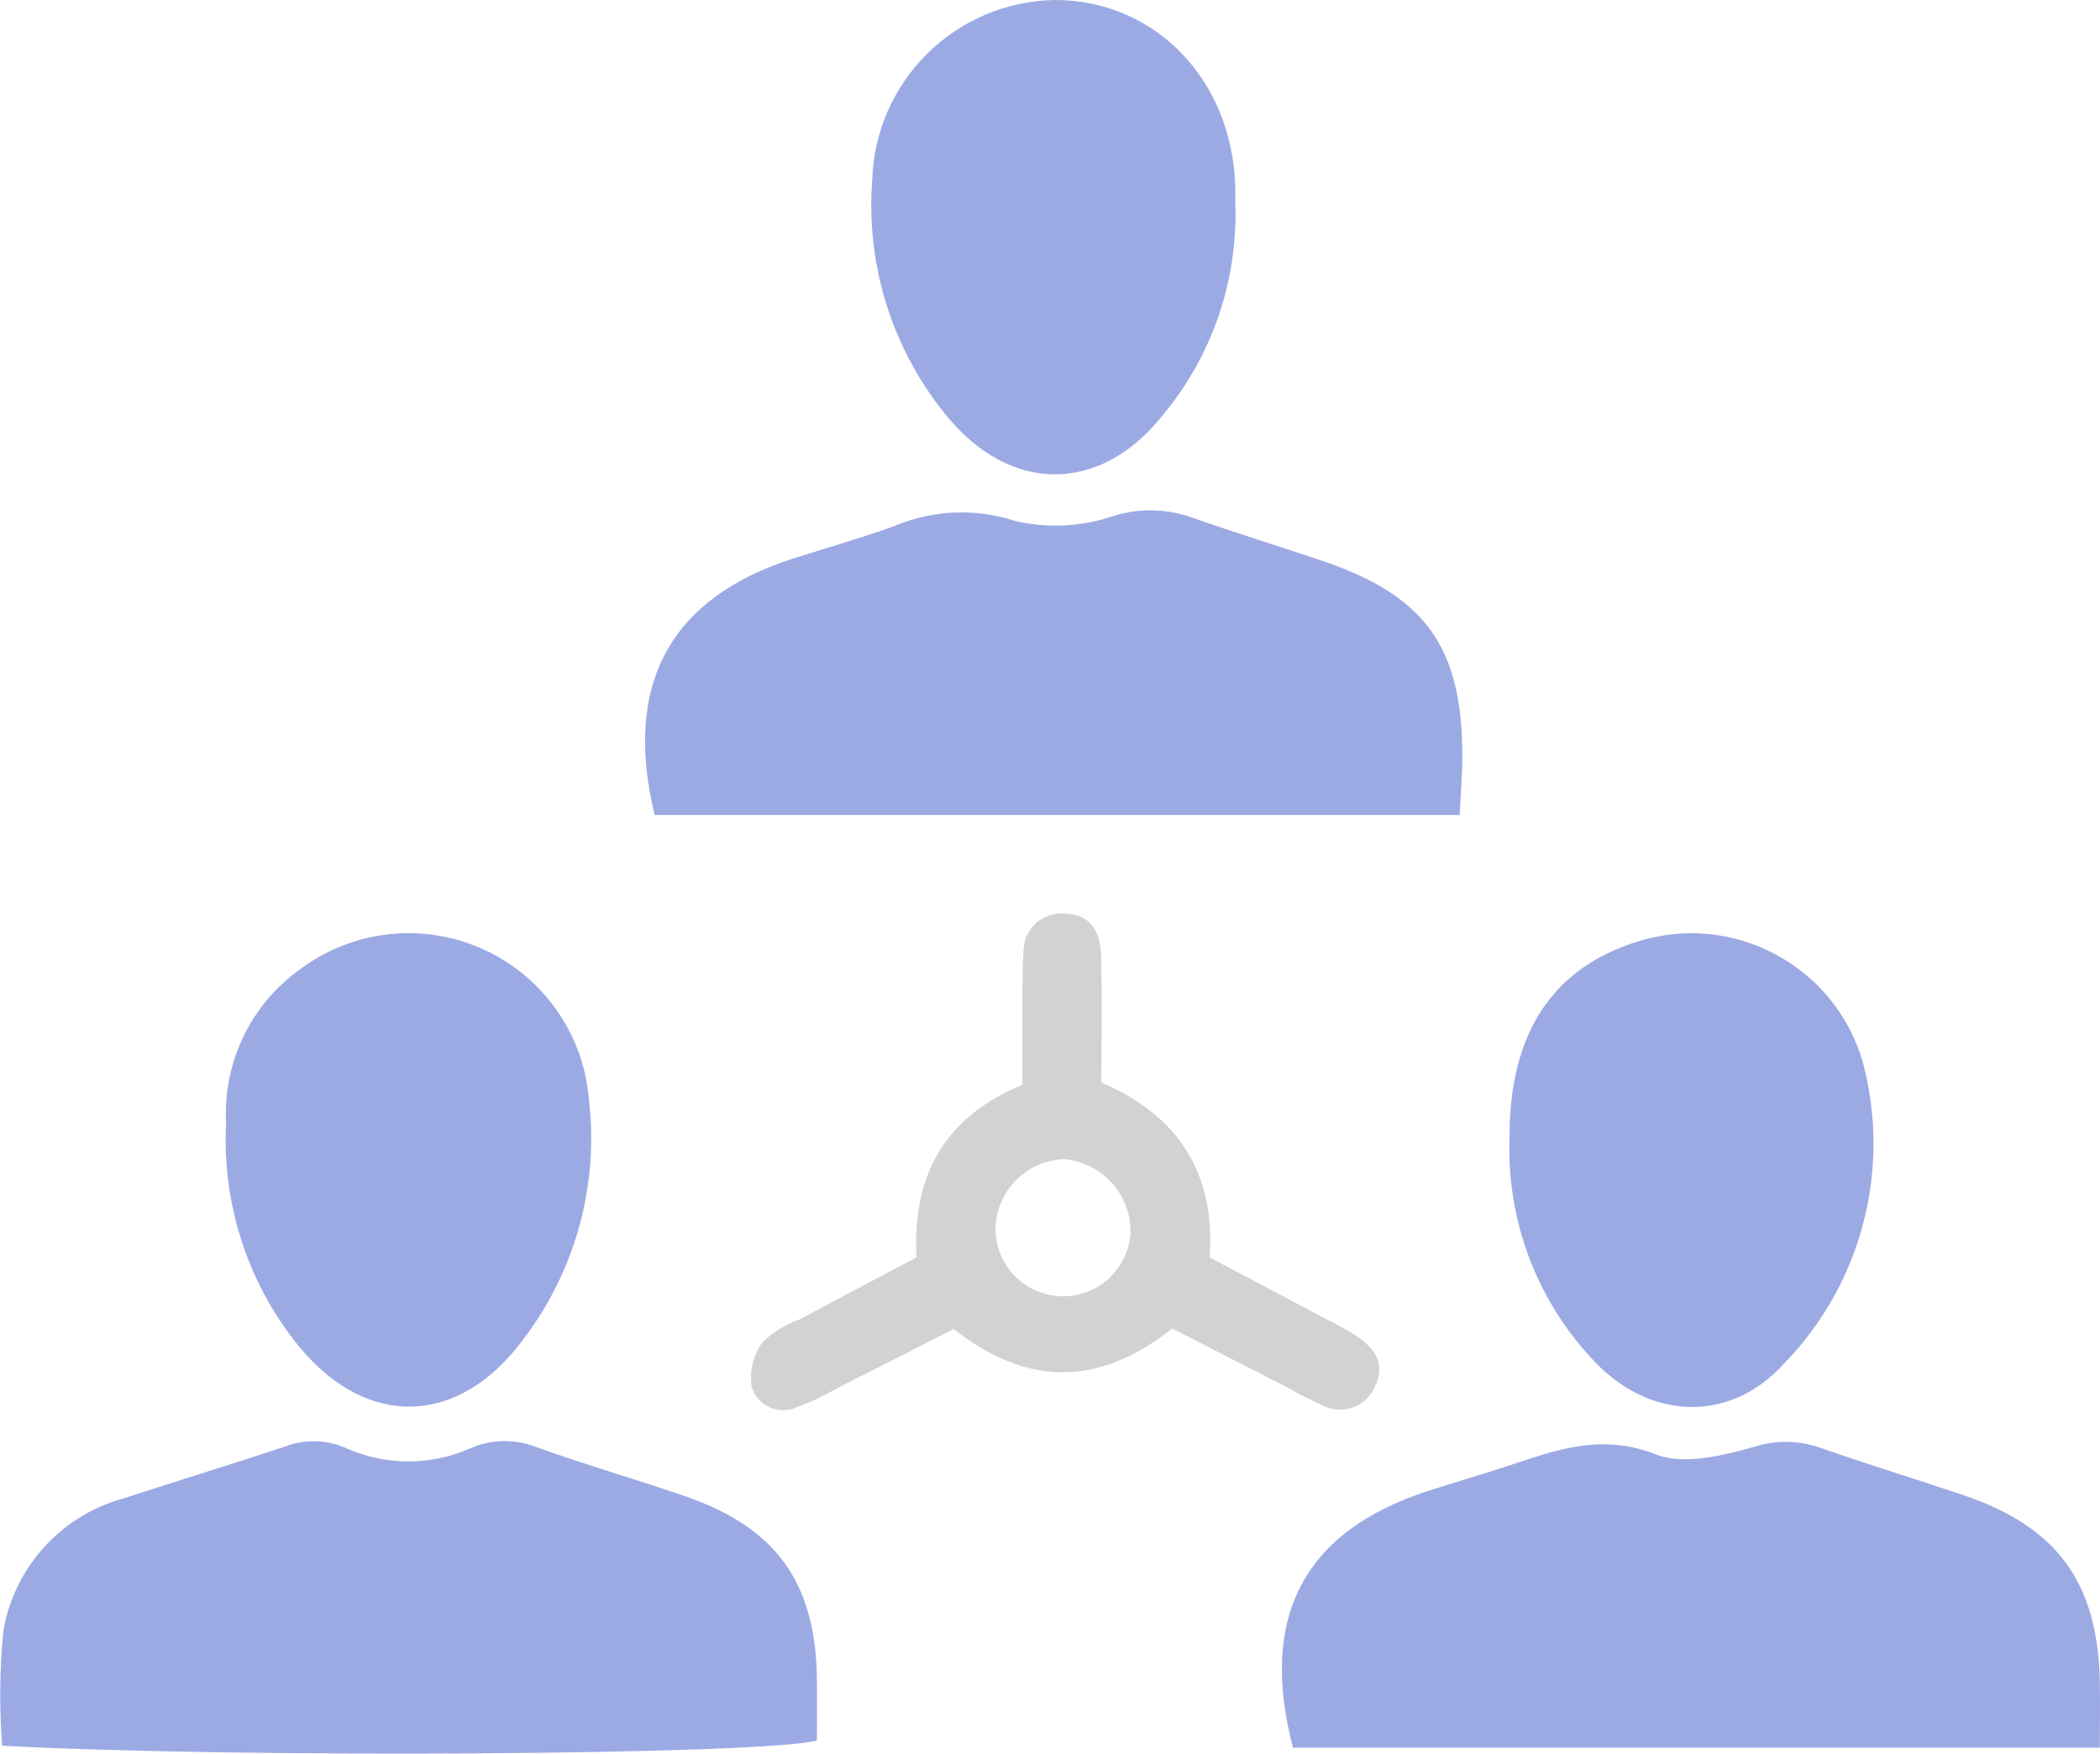
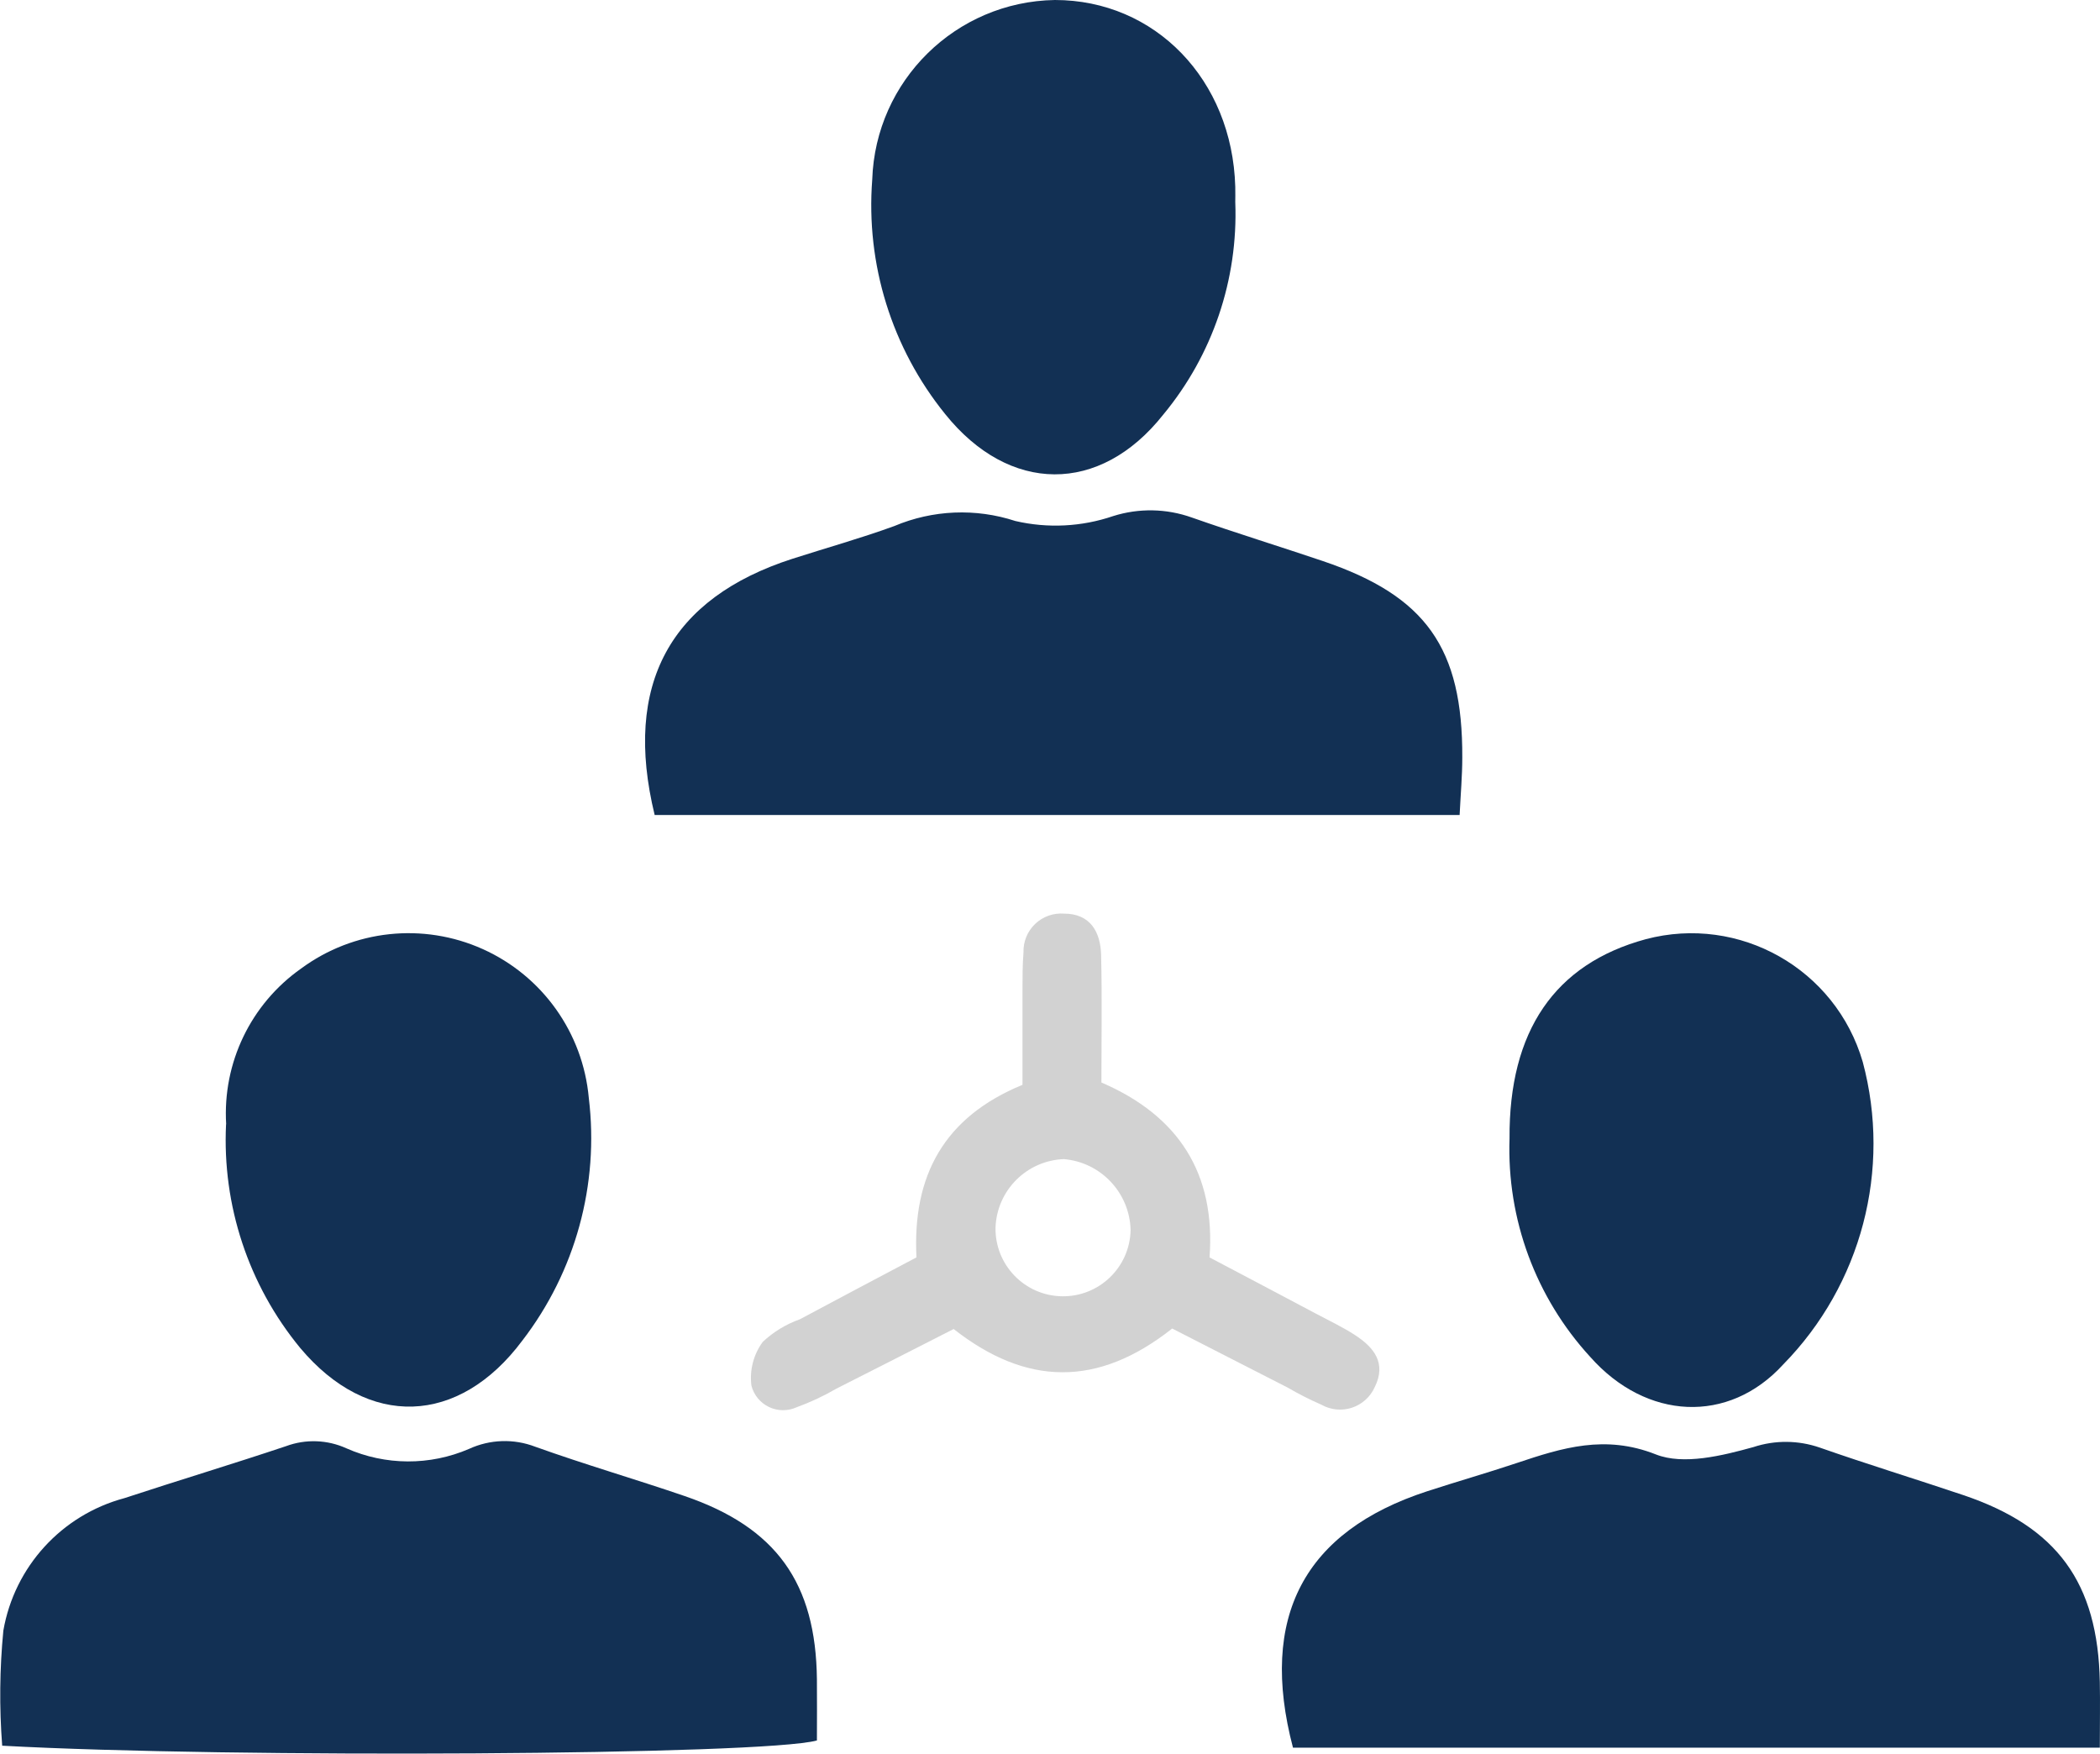
<svg xmlns="http://www.w3.org/2000/svg" id="Group_2419" data-name="Group 2419" width="96.389" height="80.481" viewBox="0 0 96.389 80.481">
  <defs>
    <clipPath id="clip-path">
      <rect id="Rectangle_588" data-name="Rectangle 588" width="96.389" height="80.481" fill="none" />
    </clipPath>
  </defs>
  <g id="Group_2418" data-name="Group 2418" clip-path="url(#clip-path)">
-     <path id="Path_1534" data-name="Path 1534" d="M.1,288.23a30.5,30.5,0,0,1,.054-5.28,7.651,7.651,0,0,1,5.556-6.078c2.468-.812,4.956-1.561,7.419-2.386a3.641,3.641,0,0,1,2.773.1,7.025,7.025,0,0,0,5.626.026,3.914,3.914,0,0,1,3.039-.1c2.264.812,4.577,1.483,6.853,2.262,4.208,1.44,6.03,3.987,6.076,8.42.01.951,0,1.9,0,2.8-2.468.68-26.852.818-37.4.24" transform="translate(0 -208.111)" fill="#9caae4" />
-     <path id="Path_1535" data-name="Path 1535" d="M281.52,288.434H244.484c-1.577-6,.517-9.926,6.151-11.765,1.371-.447,2.758-.843,4.124-1.3,2.09-.7,4.051-1.314,6.381-.394,1.266.5,3.04.062,4.479-.337a4.754,4.754,0,0,1,3.045.024c2.178.763,4.387,1.439,6.575,2.176,4.32,1.454,6.191,4.018,6.279,8.586.018.941,0,1.883,0,3.015" transform="translate(-185.137 -208.221)" fill="#9caae4" />
-     <path id="Path_1536" data-name="Path 1536" d="M160.155,111.119H123.208c-1.461-6,.716-9.955,6.328-11.762,1.556-.5,3.134-.941,4.67-1.5a7.932,7.932,0,0,1,5.558-.232,8.183,8.183,0,0,0,4.491-.227,5.664,5.664,0,0,1,3.608.067c1.994.7,4.017,1.323,6.02,2,4.723,1.6,6.416,3.987,6.394,9.019,0,.843-.076,1.686-.122,2.631" transform="translate(-93.159 -73.712)" fill="#9caae4" />
-     <path id="Path_1537" data-name="Path 1537" d="M43.025,186.343A8.137,8.137,0,0,1,46.46,179.2a8.306,8.306,0,0,1,13.21,5.939,15.243,15.243,0,0,1-3.05,11.131c-2.918,3.913-7.084,4.056-10.2.337a15.006,15.006,0,0,1-3.4-10.265" transform="translate(-32.644 -134.743)" fill="#9caae4" />
-     <path id="Path_1538" data-name="Path 1538" d="M287.286,187.041c-.032-4.936,2.072-8.015,6.252-9.15a8.191,8.191,0,0,1,9.96,5.632,14.472,14.472,0,0,1-3.647,13.882c-2.513,2.758-6.288,2.56-8.859-.34a14.1,14.1,0,0,1-3.706-10.024" transform="translate(-217.999 -134.784)" fill="#9caae4" />
-     <path id="Path_1539" data-name="Path 1539" d="M182.564,9.29a14.418,14.418,0,0,1-3.307,9.741c-2.911,3.68-7.071,3.637-10.012-.03A15.246,15.246,0,0,1,165.9,8.246,8.526,8.526,0,0,1,174.284,0c4.6,0,8.139,3.66,8.279,8.567.008.288,0,.577,0,.723" transform="translate(-125.865 0)" fill="#9caae4" />
+     <path id="Path_1534" data-name="Path 1534" d="M.1,288.23a30.5,30.5,0,0,1,.054-5.28,7.651,7.651,0,0,1,5.556-6.078c2.468-.812,4.956-1.561,7.419-2.386a3.641,3.641,0,0,1,2.773.1,7.025,7.025,0,0,0,5.626.026,3.914,3.914,0,0,1,3.039-.1c2.264.812,4.577,1.483,6.853,2.262,4.208,1.44,6.03,3.987,6.076,8.42.01.951,0,1.9,0,2.8-2.468.68-26.852.818-37.4.24" transform="translate(0 -208.111)" fill="#123054" />
+     <path id="Path_1535" data-name="Path 1535" d="M281.52,288.434H244.484c-1.577-6,.517-9.926,6.151-11.765,1.371-.447,2.758-.843,4.124-1.3,2.09-.7,4.051-1.314,6.381-.394,1.266.5,3.04.062,4.479-.337a4.754,4.754,0,0,1,3.045.024c2.178.763,4.387,1.439,6.575,2.176,4.32,1.454,6.191,4.018,6.279,8.586.018.941,0,1.883,0,3.015" transform="translate(-185.137 -208.221)" fill="#123054" />
+     <path id="Path_1536" data-name="Path 1536" d="M160.155,111.119H123.208c-1.461-6,.716-9.955,6.328-11.762,1.556-.5,3.134-.941,4.67-1.5a7.932,7.932,0,0,1,5.558-.232,8.183,8.183,0,0,0,4.491-.227,5.664,5.664,0,0,1,3.608.067c1.994.7,4.017,1.323,6.02,2,4.723,1.6,6.416,3.987,6.394,9.019,0,.843-.076,1.686-.122,2.631" transform="translate(-93.159 -73.712)" fill="#123054" />
+     <path id="Path_1537" data-name="Path 1537" d="M43.025,186.343A8.137,8.137,0,0,1,46.46,179.2a8.306,8.306,0,0,1,13.21,5.939,15.243,15.243,0,0,1-3.05,11.131c-2.918,3.913-7.084,4.056-10.2.337a15.006,15.006,0,0,1-3.4-10.265" transform="translate(-32.644 -134.743)" fill="#123054" />
+     <path id="Path_1538" data-name="Path 1538" d="M287.286,187.041c-.032-4.936,2.072-8.015,6.252-9.15a8.191,8.191,0,0,1,9.96,5.632,14.472,14.472,0,0,1-3.647,13.882c-2.513,2.758-6.288,2.56-8.859-.34a14.1,14.1,0,0,1-3.706-10.024" transform="translate(-217.999 -134.784)" fill="#123054" />
+     <path id="Path_1539" data-name="Path 1539" d="M182.564,9.29a14.418,14.418,0,0,1-3.307,9.741c-2.911,3.68-7.071,3.637-10.012-.03A15.246,15.246,0,0,1,165.9,8.246,8.526,8.526,0,0,1,174.284,0c4.6,0,8.139,3.66,8.279,8.567.008.288,0,.577,0,.723" transform="translate(-125.865 0)" fill="#123054" />
    <path id="Path_1540" data-name="Path 1540" d="M162.206,192.926c-3.425,2.709-6.7,2.634-10.029.022-1.815.924-3.6,1.835-5.385,2.737a11.2,11.2,0,0,1-1.82.852,1.5,1.5,0,0,1-2.079-.994,2.8,2.8,0,0,1,.521-2.005,4.874,4.874,0,0,1,1.7-1.036c1.768-.948,3.544-1.882,5.356-2.842-.194-3.754,1.272-6.445,4.866-7.92,0-1.493,0-2.922,0-4.351,0-.576,0-1.154.046-1.728a1.729,1.729,0,0,1,1.863-1.779c1.206,0,1.676.845,1.7,1.91.046,1.912.013,3.827.013,5.841,3.534,1.52,5.246,4.163,4.964,8.028,1.689.892,3.3,1.739,4.9,2.59.594.315,1.205.605,1.768.969.874.565,1.466,1.291.911,2.4a1.742,1.742,0,0,1-2.448.8,14.737,14.737,0,0,1-1.541-.782l-5.308-2.714m-4.968-7.775a3.262,3.262,0,0,0-3.138,3.14,3.1,3.1,0,0,0,6.2.112,3.351,3.351,0,0,0-3.064-3.252" transform="translate(-108.404 -131.949)" fill="#d2d2d2" />
  </g>
</svg>
